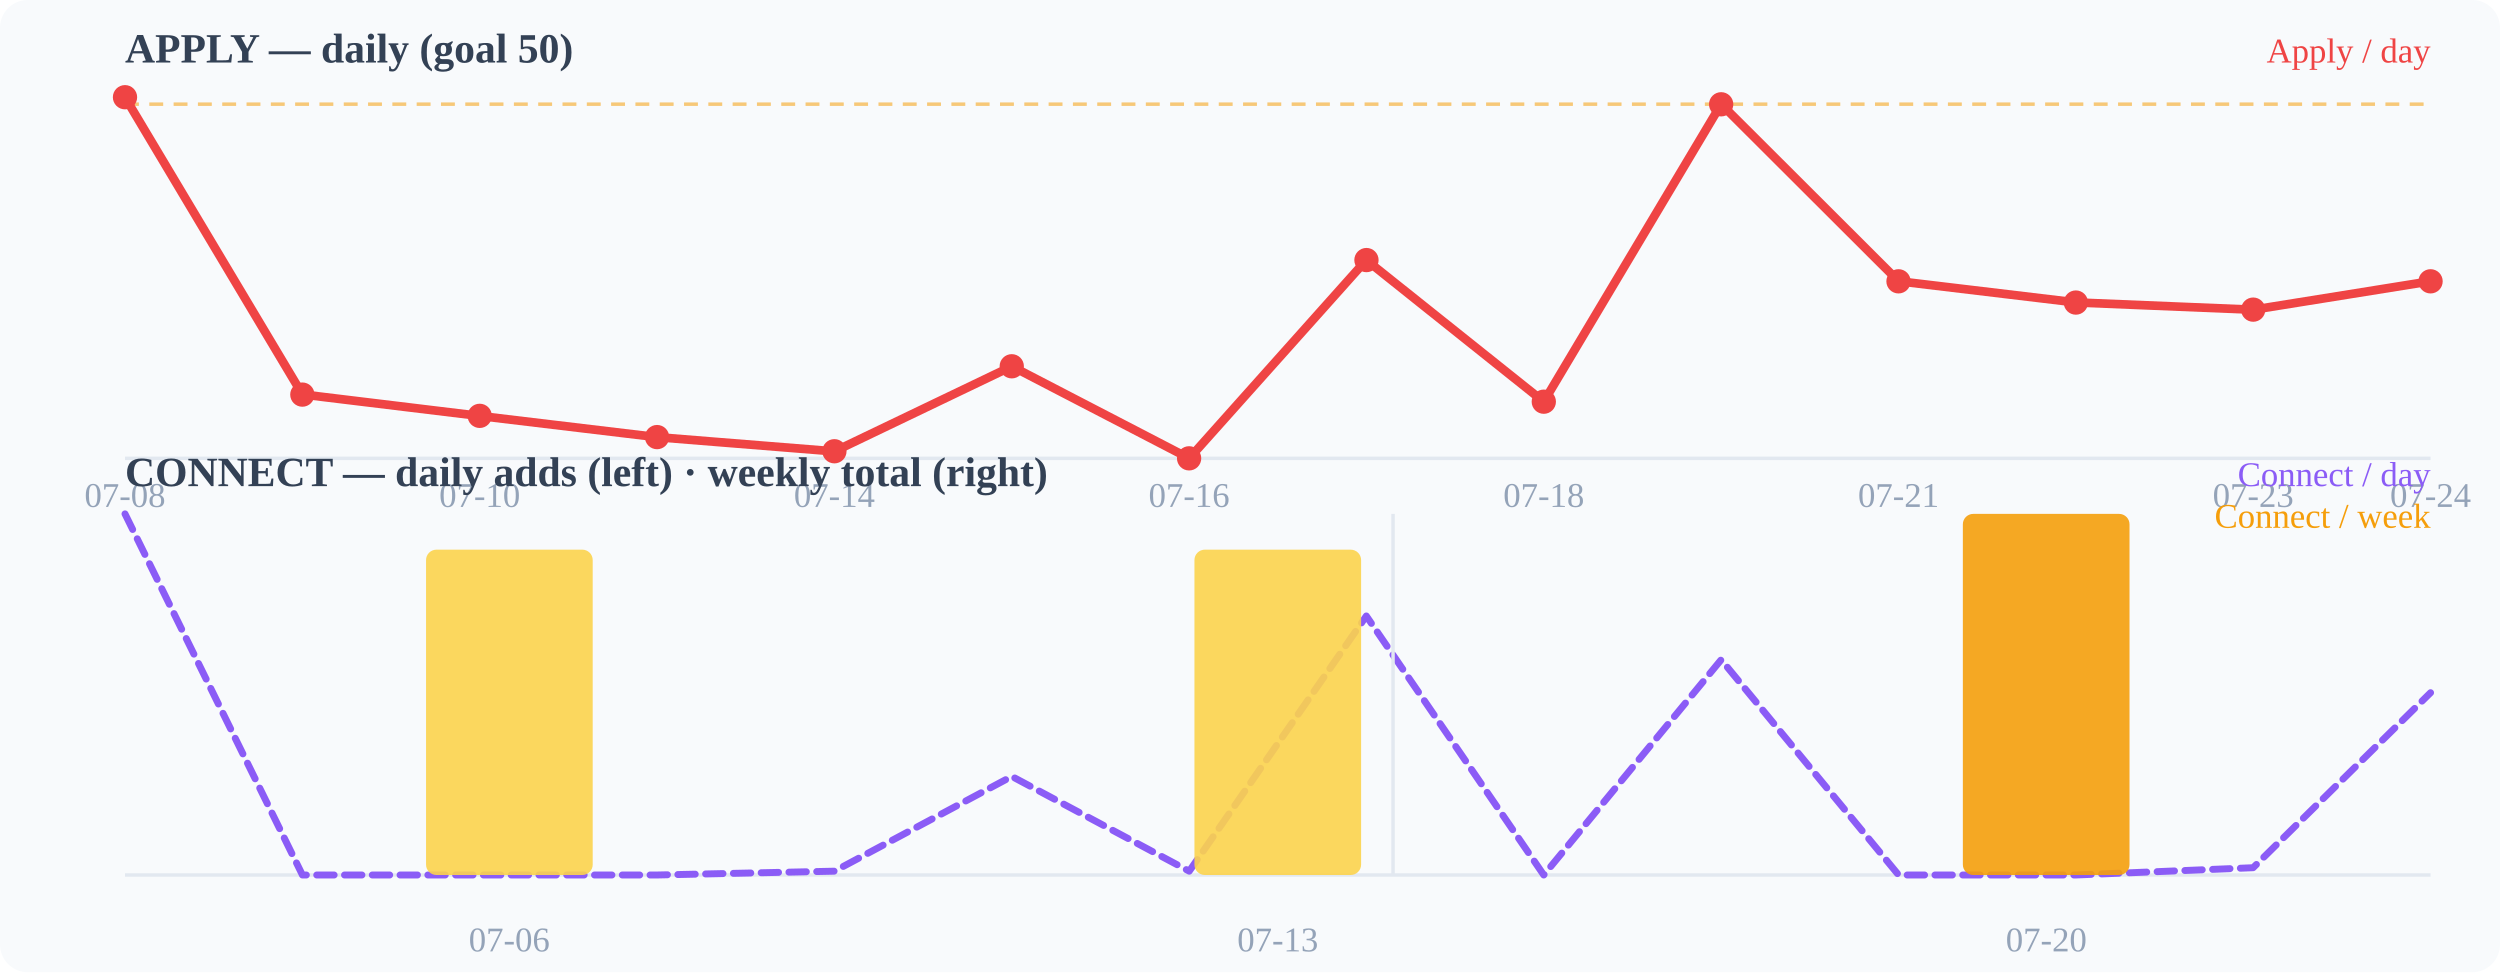
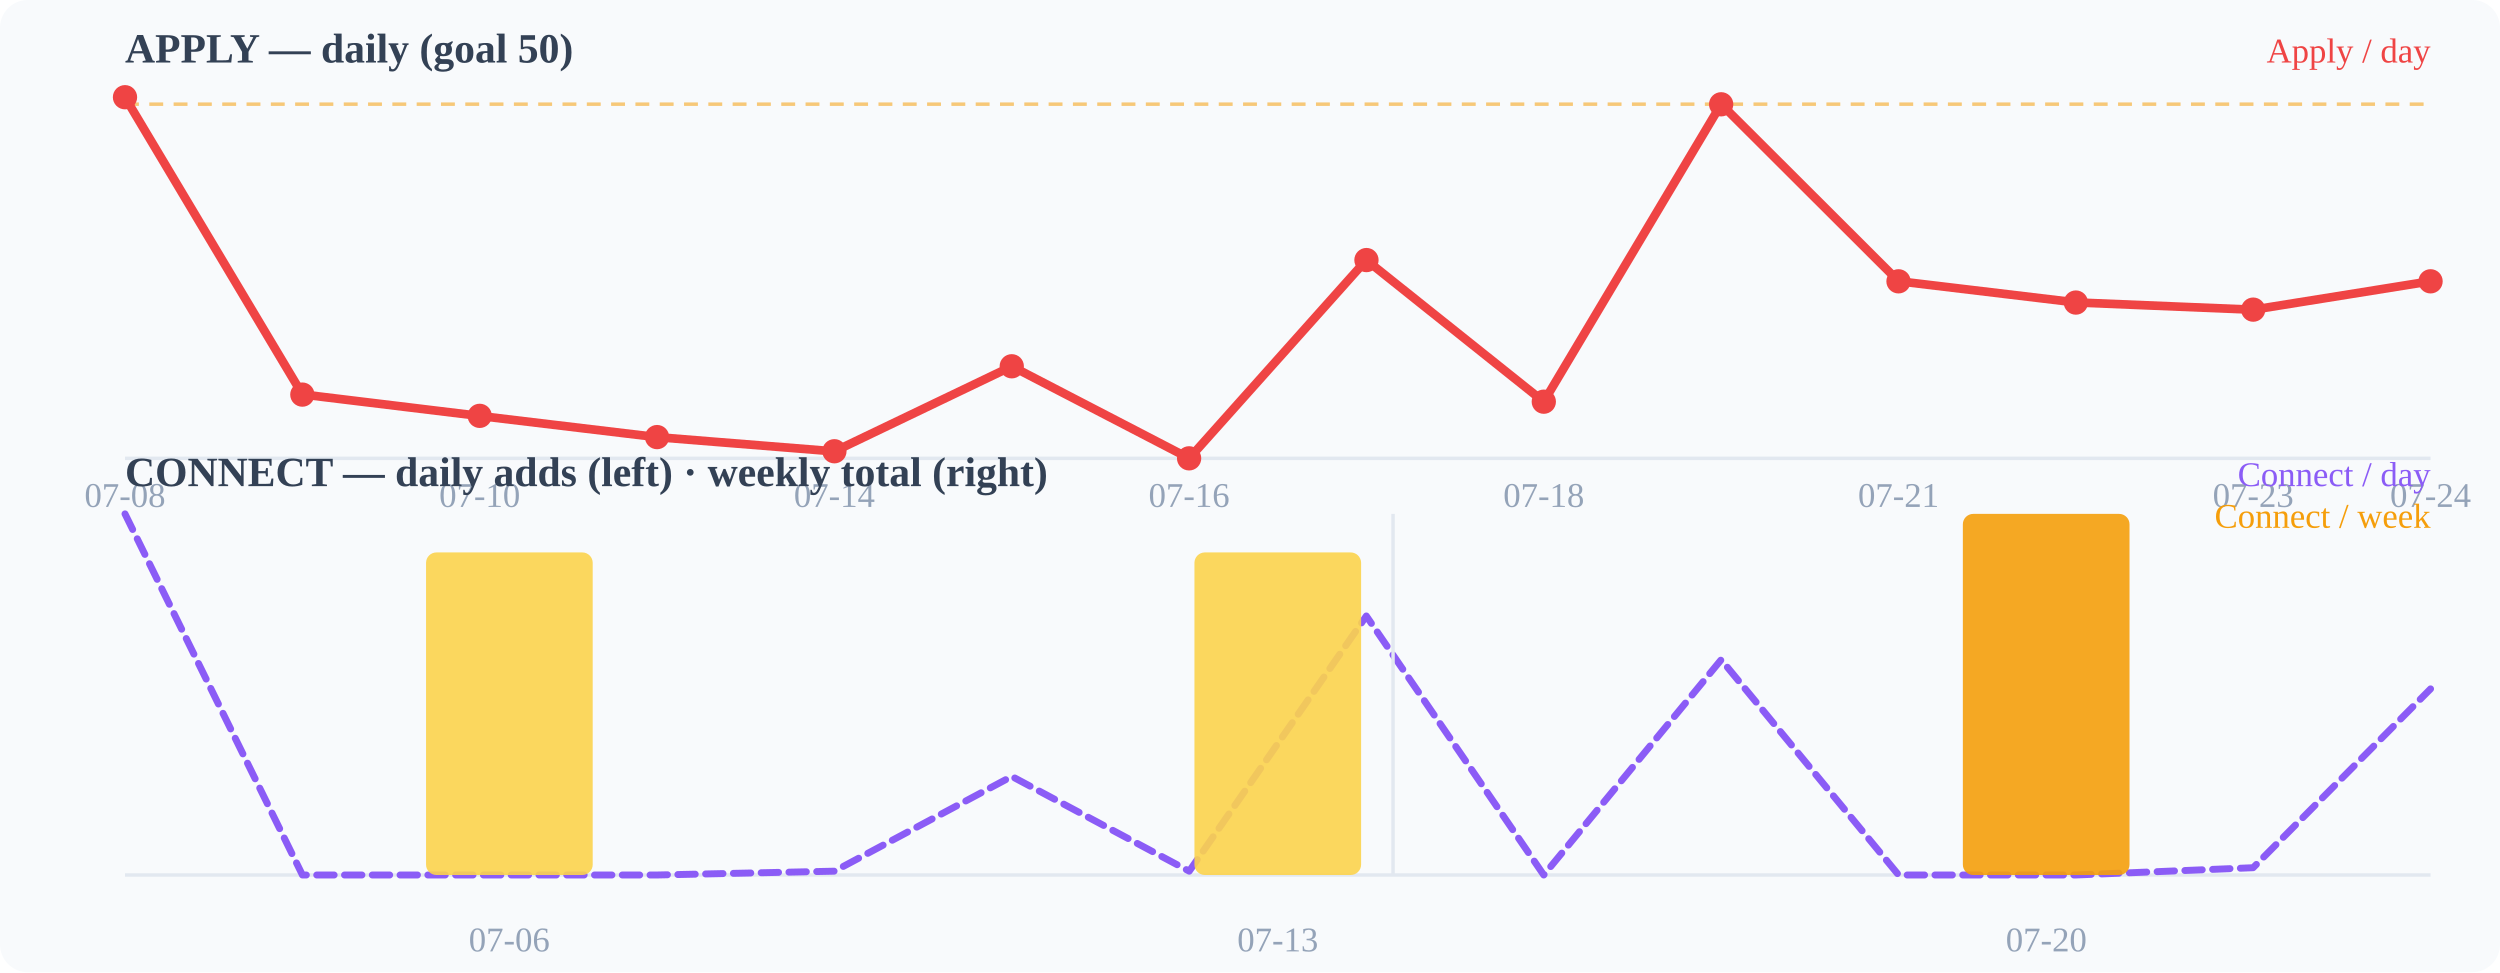
<svg xmlns="http://www.w3.org/2000/svg" width="720" height="280" viewBox="0 0 720 280">
  <rect width="720" height="280" fill="#f8fafc" rx="8" />
  <text x="36" y="18" font-size="12" font-weight="600" fill="#334155">APPLY — daily (goal 50)</text>
  <line x1="36" y1="132" x2="700" y2="132" stroke="#e2e8f0" stroke-width="1" />
  <line x1="36" y1="30.0" x2="700" y2="30.0" stroke="#f59e0b" stroke-width="1" stroke-dasharray="4 3" opacity="0.55" />
  <polyline points="36.0,28.0 87.1,113.6 138.2,119.8 189.2,125.9 240.3,130.0 291.4,105.5 342.5,132.0 393.5,74.9 444.6,115.7 495.7,30.0 546.8,81.0 597.8,87.1 648.9,89.2 700.0,81.0" fill="none" stroke="#ef4444" stroke-width="2.5" stroke-linecap="round" stroke-linejoin="round" />
  <circle cx="36" cy="28" r="3.5" fill="#ef4444" />
  <circle cx="87.077" cy="113.647" r="3.5" fill="#ef4444" />
  <circle cx="138.154" cy="119.765" r="3.5" fill="#ef4444" />
  <circle cx="189.231" cy="125.882" r="3.5" fill="#ef4444" />
  <circle cx="240.308" cy="129.961" r="3.5" fill="#ef4444" />
  <circle cx="291.385" cy="105.49" r="3.5" fill="#ef4444" />
  <circle cx="342.462" cy="132" r="3.5" fill="#ef4444" />
  <circle cx="393.538" cy="74.902" r="3.5" fill="#ef4444" />
  <circle cx="444.615" cy="115.686" r="3.5" fill="#ef4444" />
  <circle cx="495.692" cy="30.039" r="3.5" fill="#ef4444" />
  <circle cx="546.769" cy="81.02" r="3.5" fill="#ef4444" />
  <circle cx="597.846" cy="87.137" r="3.5" fill="#ef4444" />
  <circle cx="648.923" cy="89.176" r="3.5" fill="#ef4444" />
  <circle cx="700" cy="81.02" r="3.5" fill="#ef4444" />
  <text x="36" y="146" font-size="10" fill="#94a3b8" text-anchor="middle">07-08</text>
  <text x="138.154" y="146" font-size="10" fill="#94a3b8" text-anchor="middle">07-10</text>
  <text x="240.308" y="146" font-size="10" fill="#94a3b8" text-anchor="middle">07-14</text>
  <text x="342.462" y="146" font-size="10" fill="#94a3b8" text-anchor="middle">07-16</text>
  <text x="444.615" y="146" font-size="10" fill="#94a3b8" text-anchor="middle">07-18</text>
  <text x="546.769" y="146" font-size="10" fill="#94a3b8" text-anchor="middle">07-21</text>
  <text x="648.923" y="146" font-size="10" fill="#94a3b8" text-anchor="middle">07-23</text>
  <text x="700" y="146" font-size="10" fill="#94a3b8" text-anchor="middle">07-24</text>
  <text x="36" y="140" font-size="12" font-weight="600" fill="#334155">CONNECT — daily adds (left) · weekly total (right)</text>
  <line x1="36" y1="252" x2="700" y2="252" stroke="#e2e8f0" stroke-width="1" />
-   <polyline points="36.0,148.0 87.1,252.0 138.2,252.0 189.2,252.0 240.3,250.9 291.4,223.6 342.5,250.9 393.5,177.4 444.6,252.0 495.7,190.0 546.8,252.0 597.8,252.0 648.9,249.9 700.0,199.5" fill="none" stroke="#8b5cf6" stroke-width="2" stroke-linecap="round" stroke-linejoin="round" stroke-dasharray="5 3" />
-   <rect x="122.7" y="158.3" width="48" height="93.7" rx="3" fill="#fcd34d" opacity="0.9" />
-   <rect x="344.0" y="158.3" width="48" height="93.7" rx="3" fill="#fcd34d" opacity="0.9" />
+   <polyline points="36.0,148.0 87.1,252.0 138.2,252.0 189.2,252.0 240.3,250.9 291.4,223.6 342.5,250.9 393.5,177.4 444.6,252.0 495.7,190.0 546.8,252.0 597.8,252.0 648.9,249.9 700.0,198.4" fill="none" stroke="#8b5cf6" stroke-width="2" stroke-linecap="round" stroke-linejoin="round" stroke-dasharray="5 3" />
+   <rect x="122.7" y="159.1" width="48" height="92.9" rx="3" fill="#fcd34d" opacity="0.9" />
+   <rect x="344.0" y="159.1" width="48" height="92.9" rx="3" fill="#fcd34d" opacity="0.9" />
  <rect x="565.3" y="148.0" width="48" height="104.0" rx="3" fill="#f59e0b" opacity="0.9" />
  <line x1="401.2" y1="148" x2="401.2" y2="252" stroke="#e2e8f0" stroke-width="1" />
  <text x="146.667" y="274" font-size="10" fill="#94a3b8" text-anchor="middle">07-06</text>
  <text x="368" y="274" font-size="10" fill="#94a3b8" text-anchor="middle">07-13</text>
  <text x="589.333" y="274" font-size="10" fill="#94a3b8" text-anchor="middle">07-20</text>
  <text x="700" y="18" font-size="10" fill="#ef4444" text-anchor="end">Apply / day</text>
  <text x="700" y="140" font-size="10" fill="#8b5cf6" text-anchor="end">Connect / day</text>
  <text x="700" y="152" font-size="10" fill="#f59e0b" text-anchor="end">Connect / week</text>
</svg>
